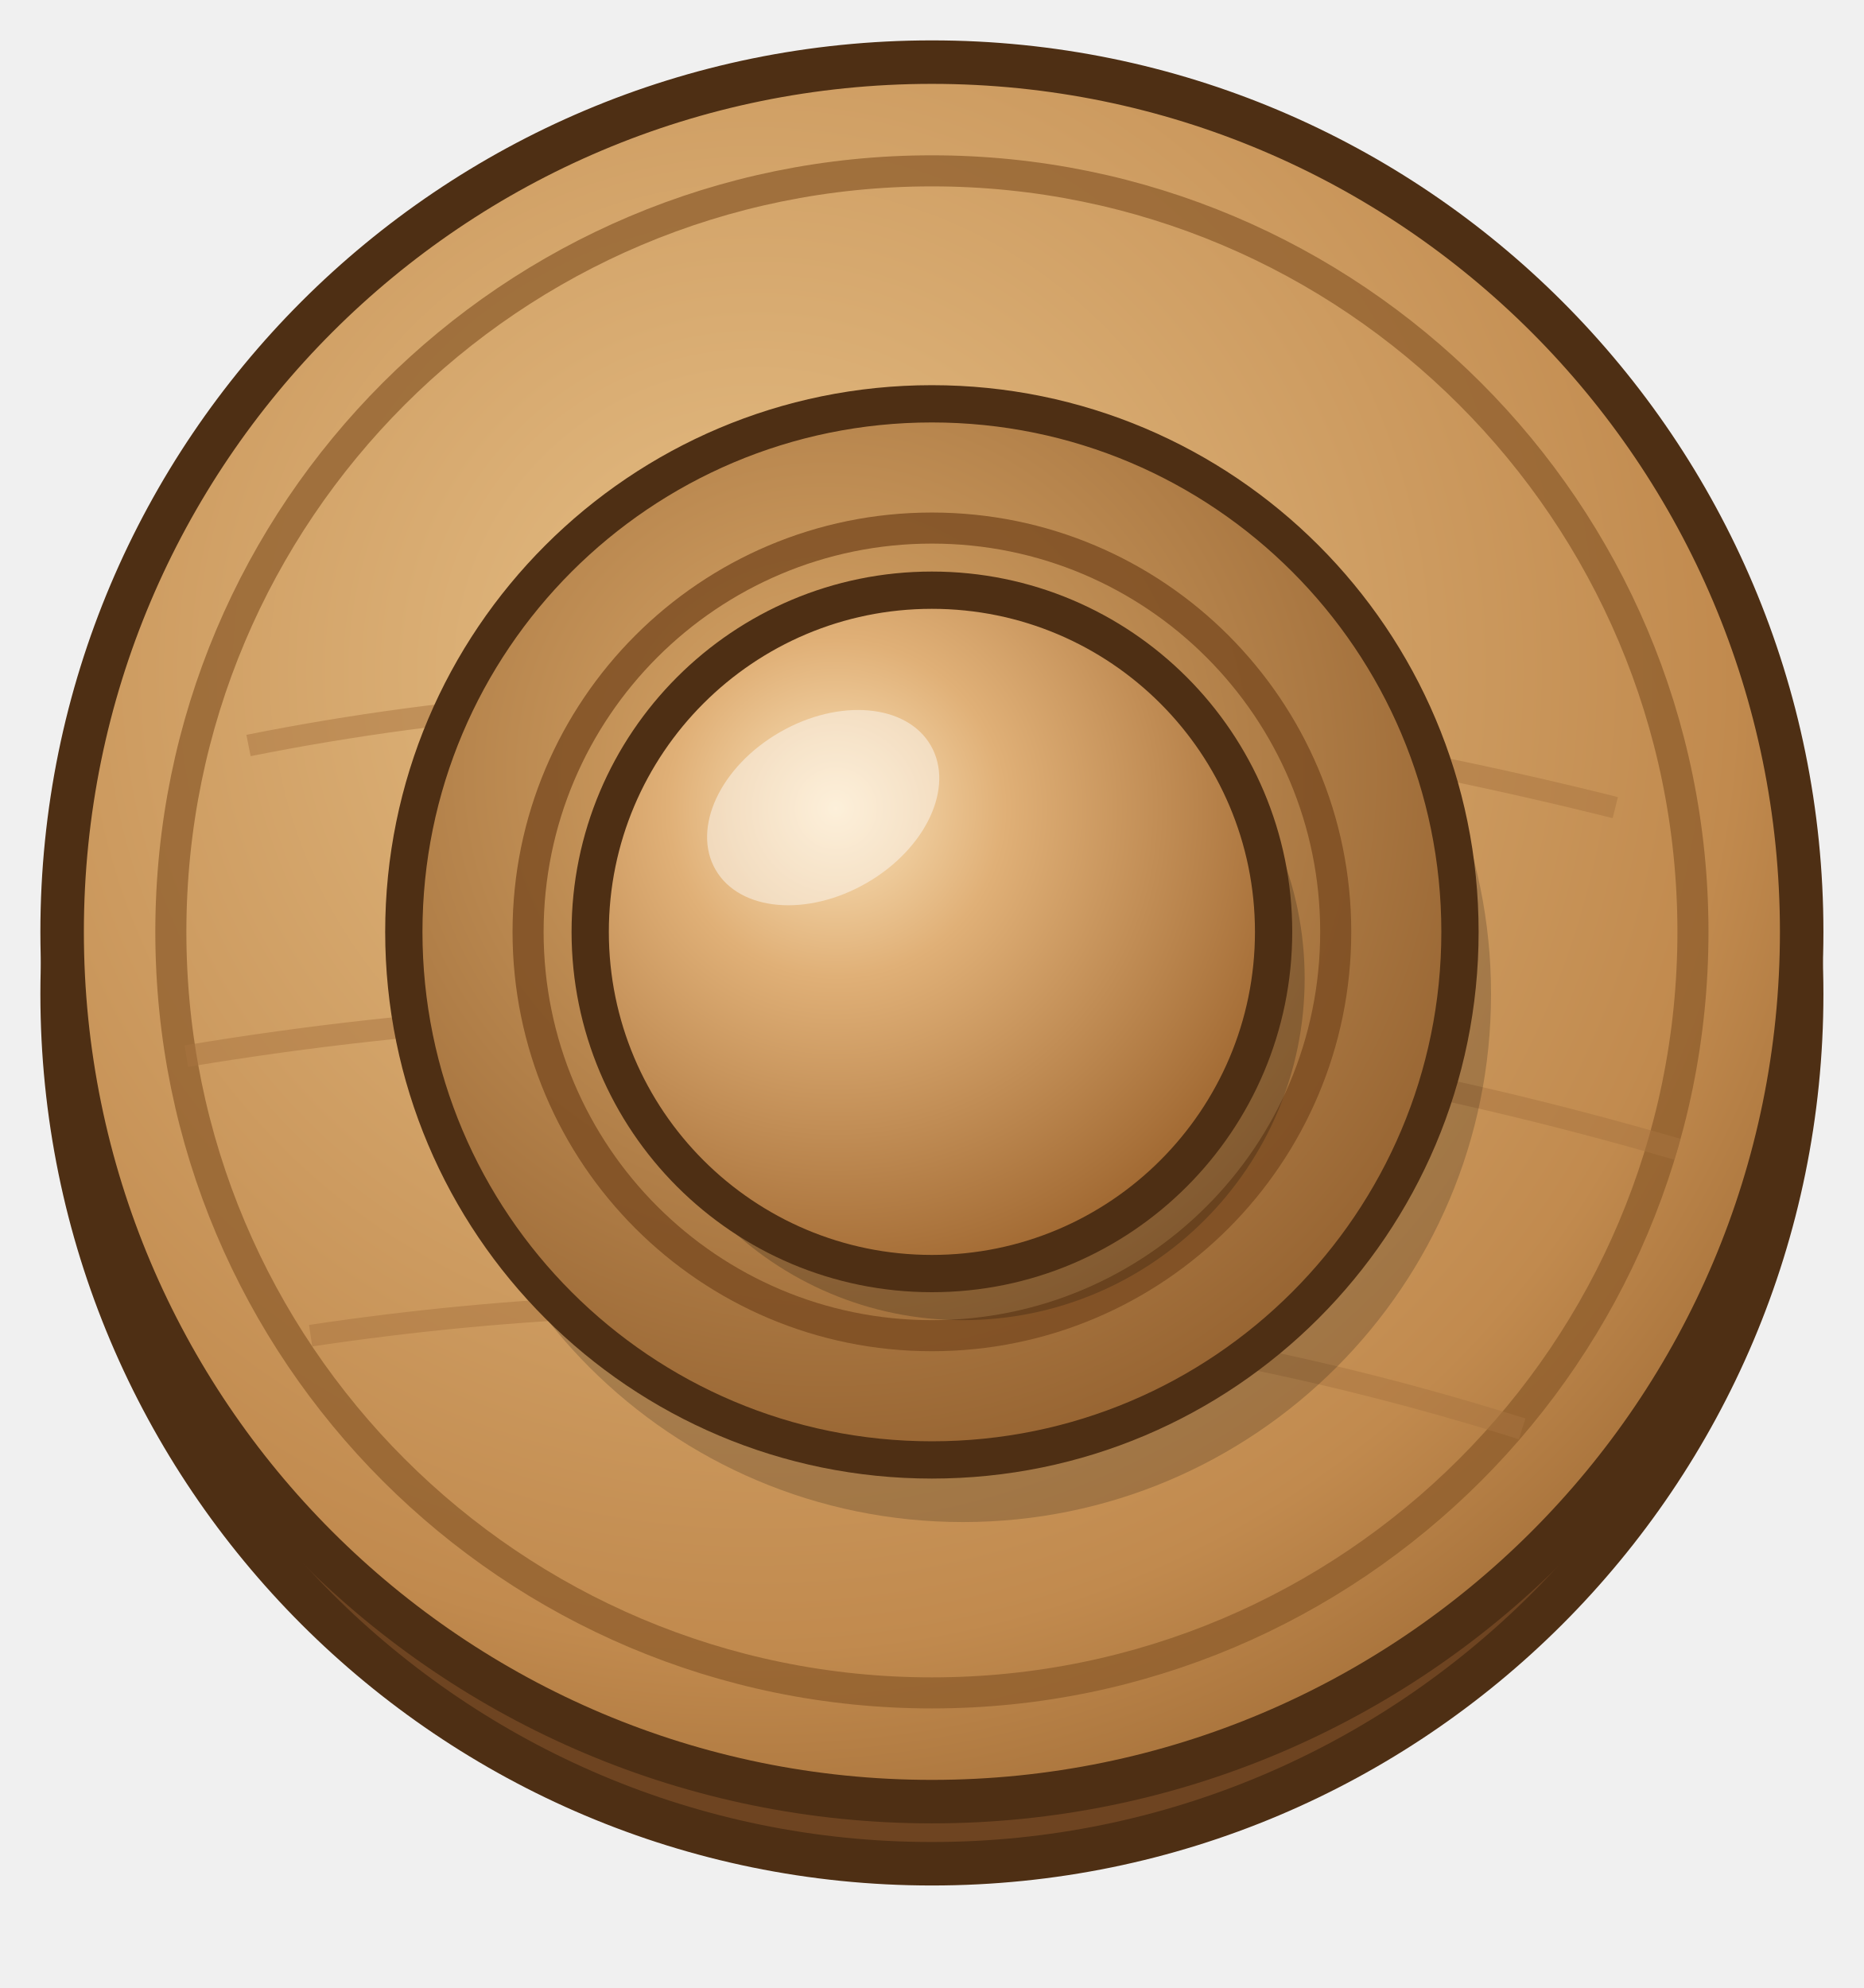
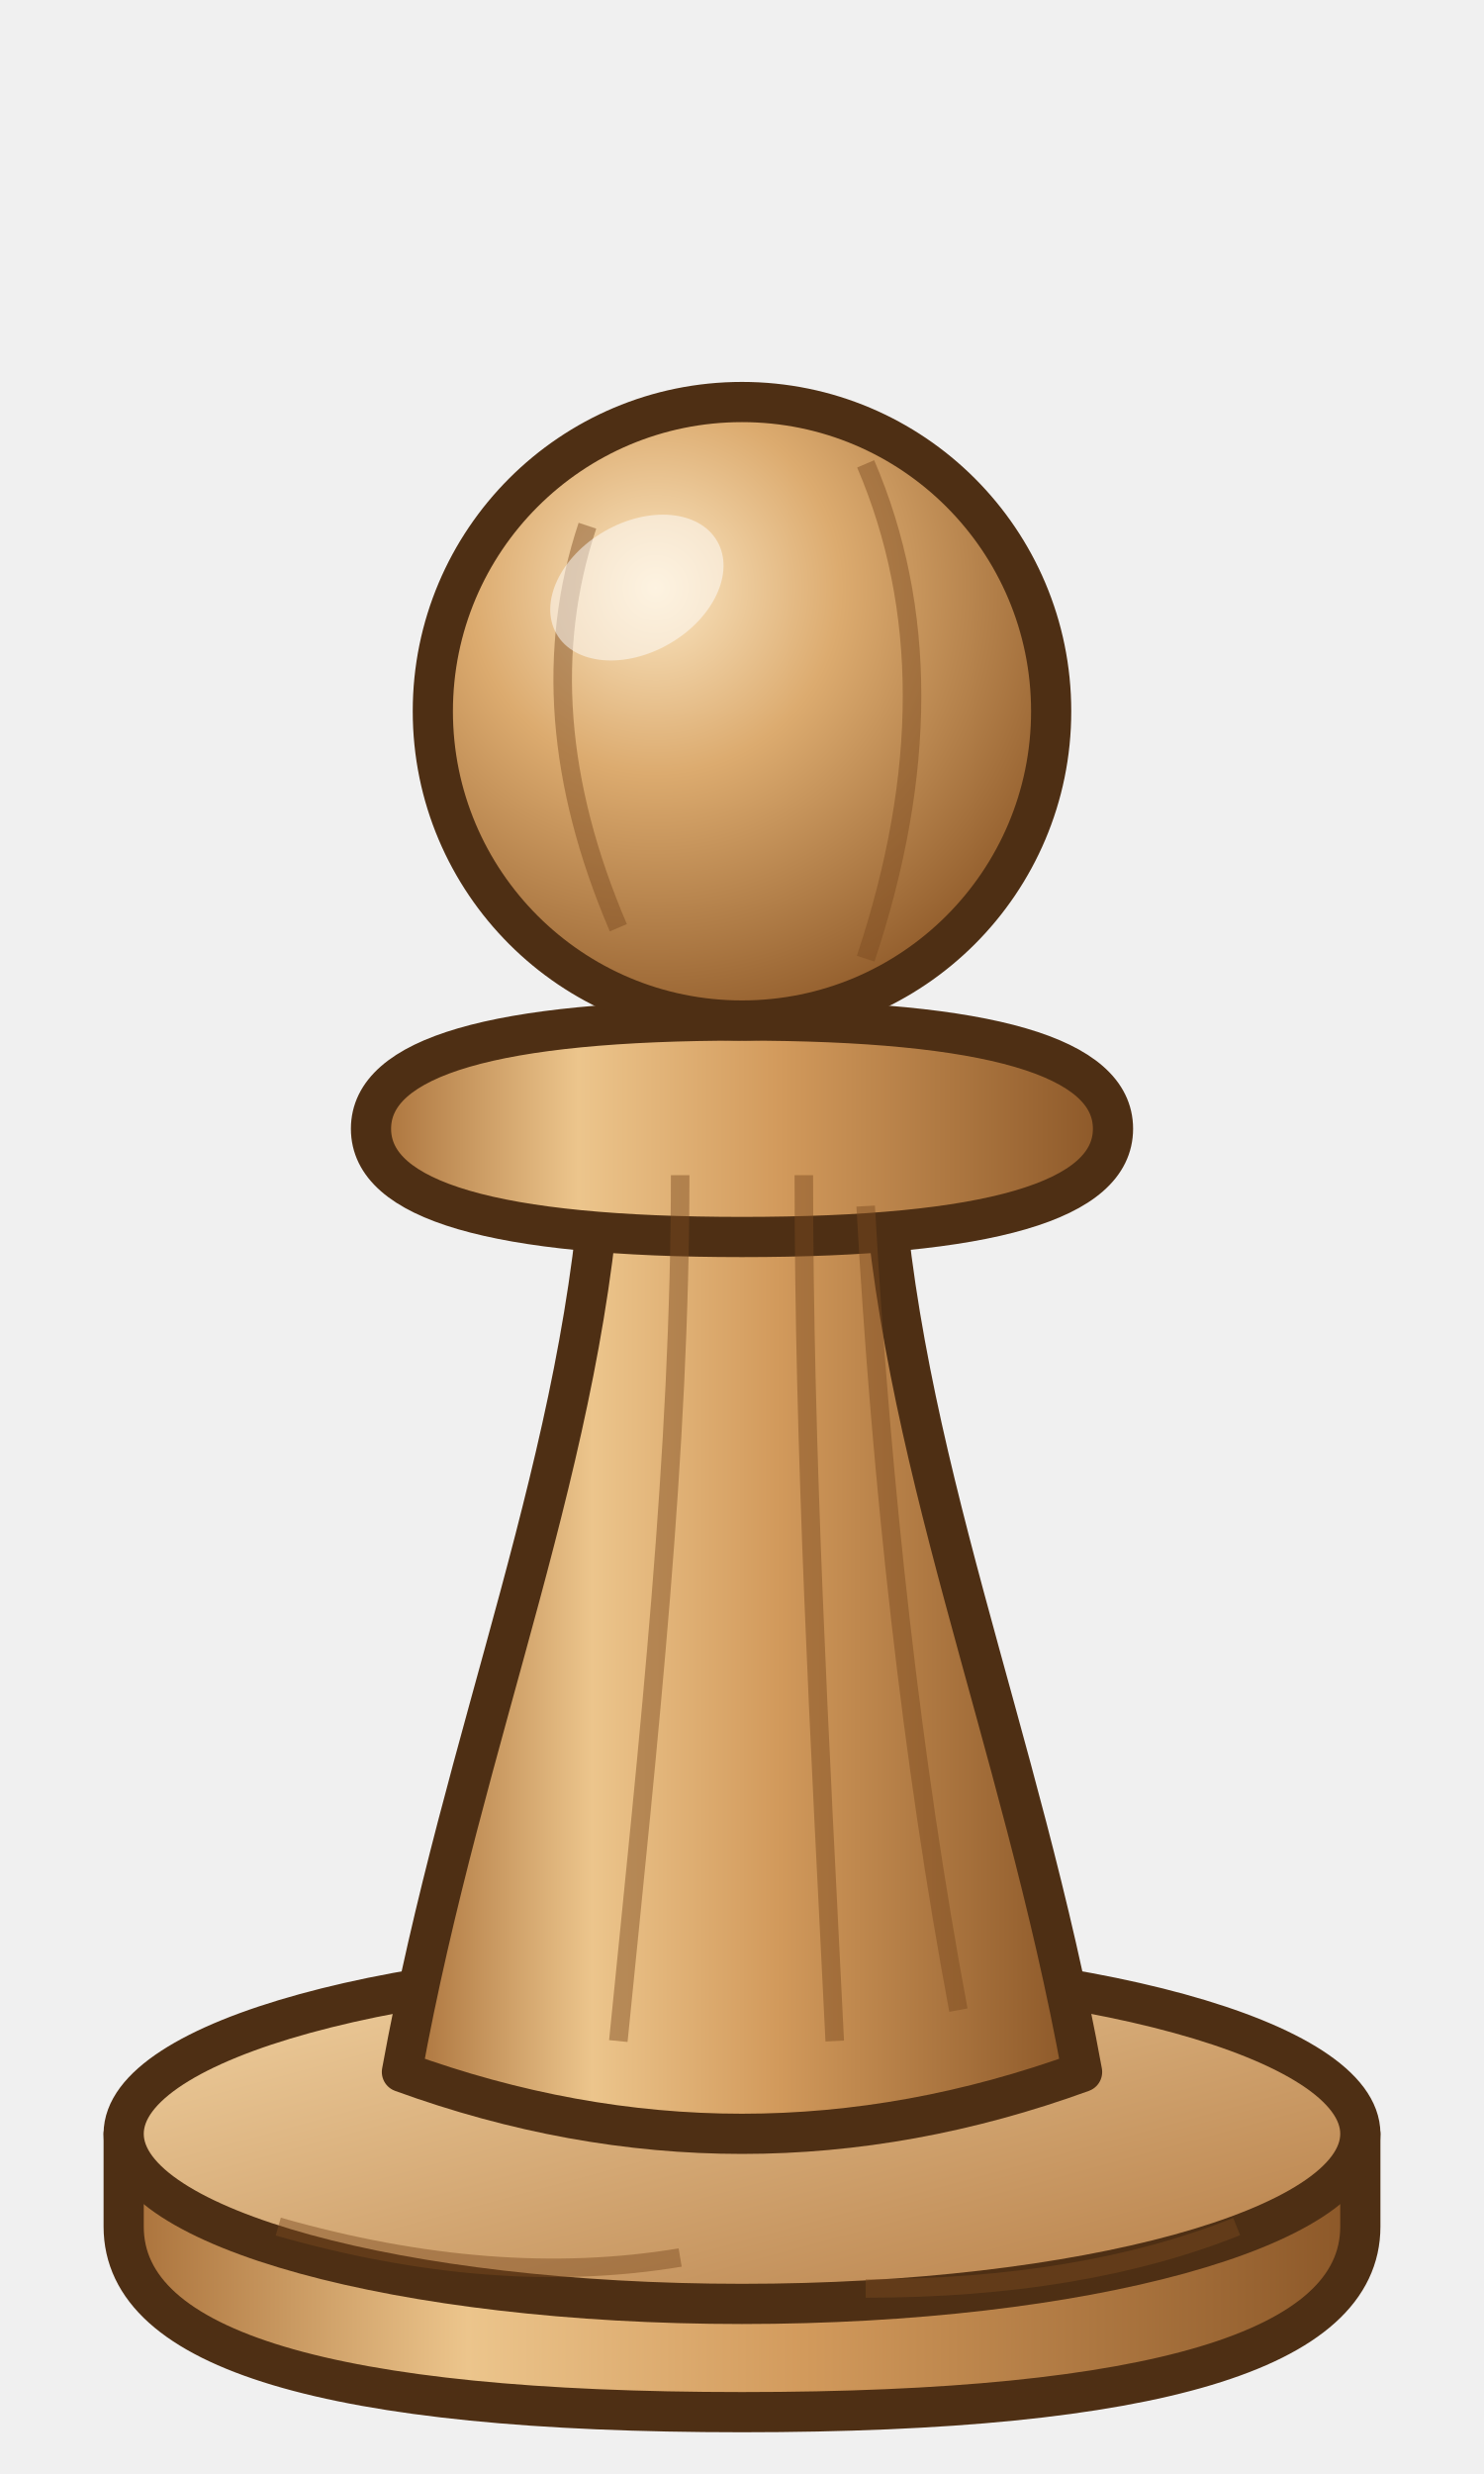
- <svg xmlns="http://www.w3.org/2000/svg" viewBox="2 2 60 64" width="60" height="64">
+ <svg xmlns="http://www.w3.org/2000/svg" viewBox="8 0 48 80" width="48" height="80">
  <defs>
-     <radialGradient id="base" cx=".4" cy=".35" r=".75">
-       <stop offset="0" stop-color="#e6bf86" />
-       <stop offset=".75" stop-color="#c18a4e" />
-       <stop offset="1" stop-color="#9a6631" />
-     </radialGradient>
-     <radialGradient id="neck" cx=".4" cy=".35" r=".75">
-       <stop offset="0" stop-color="#d9a86a" />
-       <stop offset="1" stop-color="#8f5c2b" />
-     </radialGradient>
-     <radialGradient id="head" cx=".36" cy=".32" r=".7">
-       <stop offset="0" stop-color="#fbe3bb" />
-       <stop offset=".35" stop-color="#e0b077" />
-       <stop offset="1" stop-color="#a26a33" />
+     <linearGradient id="turned" x1="0" y1="0" x2="1" y2="0">
+       <stop offset="0" stop-color="#a86f38" />
+       <stop offset=".28" stop-color="#ecc58c" />
+       <stop offset=".55" stop-color="#d29a5c" />
+       <stop offset="1" stop-color="#8a5627" />
+     </linearGradient>
+     <linearGradient id="top" x1="0" y1="0" x2="1" y2="1">
+       <stop offset="0" stop-color="#f3d4a3" />
+       <stop offset="1" stop-color="#b47b44" />
+     </linearGradient>
+     <radialGradient id="ball" cx=".36" cy=".3" r=".75">
+       <stop offset="0" stop-color="#fbe6c2" />
+       <stop offset=".4" stop-color="#dcab6f" />
+       <stop offset="1" stop-color="#8f5a29" />
    </radialGradient>
  </defs>
-   <circle cx="32" cy="34" r="28" fill="#6e4421" stroke="#4e2f14" stroke-width="1.4" />
-   <circle cx="32" cy="32" r="28" fill="url(#base)" stroke="#4e2f14" stroke-width="1.4" />
-   <circle cx="32" cy="32" r="24.5" fill="none" stroke="#8a5a2a" stroke-width="1" opacity=".7" />
-   <g fill="none" stroke="#a8743f" stroke-width=".7" opacity=".5">
-     <path d="M10,26 Q30,22 54,28" />
-     <path d="M8,36 Q32,32 56,39" />
-     <path d="M12,45 Q32,42 51,48" />
+   <g stroke="#4e2f14" stroke-width="1.3" stroke-linejoin="round">
+     <path d="M12,69 L12,72 Q12,78 32,78 Q52,78 52,72 L52,69 Z" fill="url(#turned)" />
+     <ellipse cx="32" cy="69" rx="20" ry="5.5" fill="url(#top)" />
+     <path d="M21,67 C23,56 27,47 27.5,37 L36.5,37 C37,47 41,56 43,67 Q32,71 21,67 Z" fill="url(#turned)" />
+     <path d="M20,36.5 Q20,33 32,33 Q44,33 44,36.5 Q44,40 32,40 Q20,40 20,36.5 Z" fill="url(#turned)" />
+     <circle cx="32" cy="23" r="10" fill="url(#ball)" />
  </g>
-   <circle cx="33" cy="34" r="17" fill="#000" opacity=".18" />
-   <circle cx="32" cy="32" r="17" fill="url(#neck)" stroke="#4e2f14" stroke-width="1.2" />
-   <circle cx="32" cy="32" r="13" fill="none" stroke="#7a4b20" stroke-width="1" opacity=".8" />
-   <circle cx="33" cy="33.5" r="11" fill="#000" opacity=".2" />
-   <circle cx="32" cy="32" r="11" fill="url(#head)" stroke="#4e2f14" stroke-width="1.2" />
-   <ellipse cx="28.5" cy="28" rx="4" ry="2.8" fill="#fff" opacity=".45" transform="rotate(-30 28.5 28)" />
+   <g fill="none" stroke="#7a4a1e" stroke-width=".6" opacity=".45">
+     <path d="M28,66 C29,56 30,47 30,38" />
+     <path d="M35,66 C34.5,56 34,47 34,38" />
+     <path d="M39,65 C37.5,57 36.5,48 36,39" />
+     <path d="M17,72 Q24,74 30,73" />
+     <path d="M36,74 Q43,74 48,72" />
+     <path d="M27,17 Q25,23 28,30" />
+     <path d="M36,15 Q39,22 36,31" />
+   </g>
+   <ellipse cx="28.6" cy="19" rx="3" ry="2.1" fill="#fff" opacity=".5" transform="rotate(-30 28.6 19)" />
</svg>
